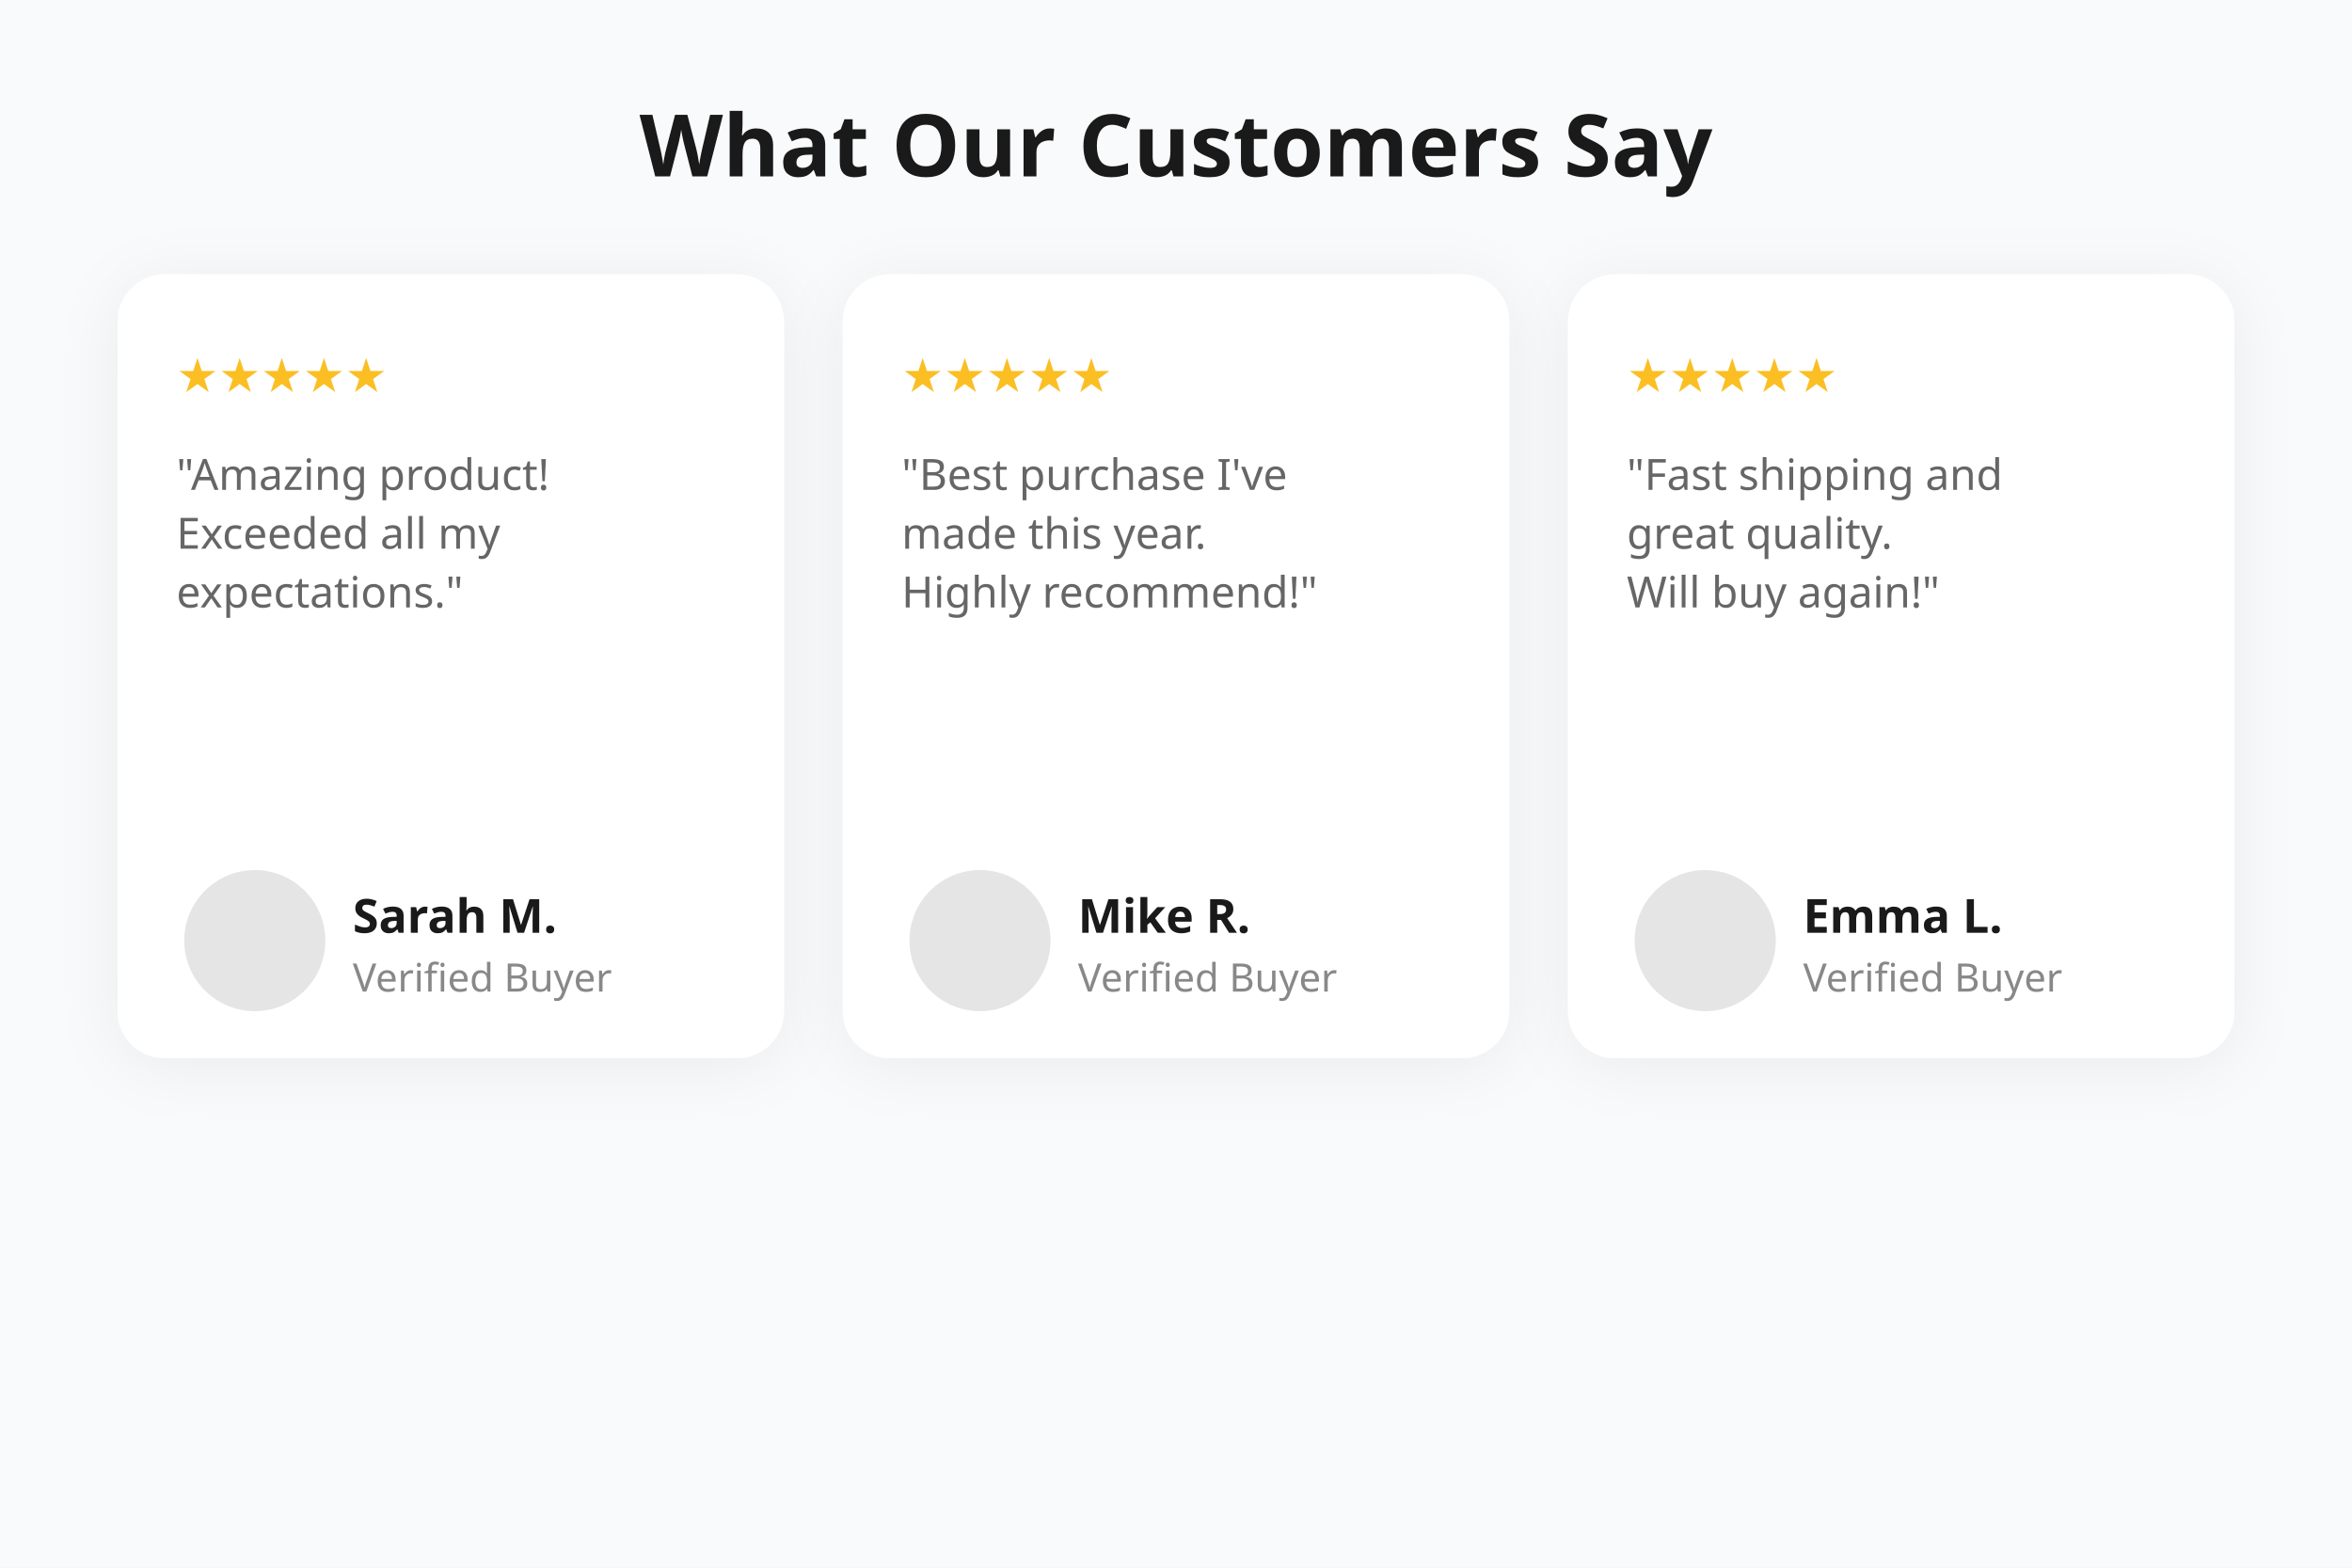
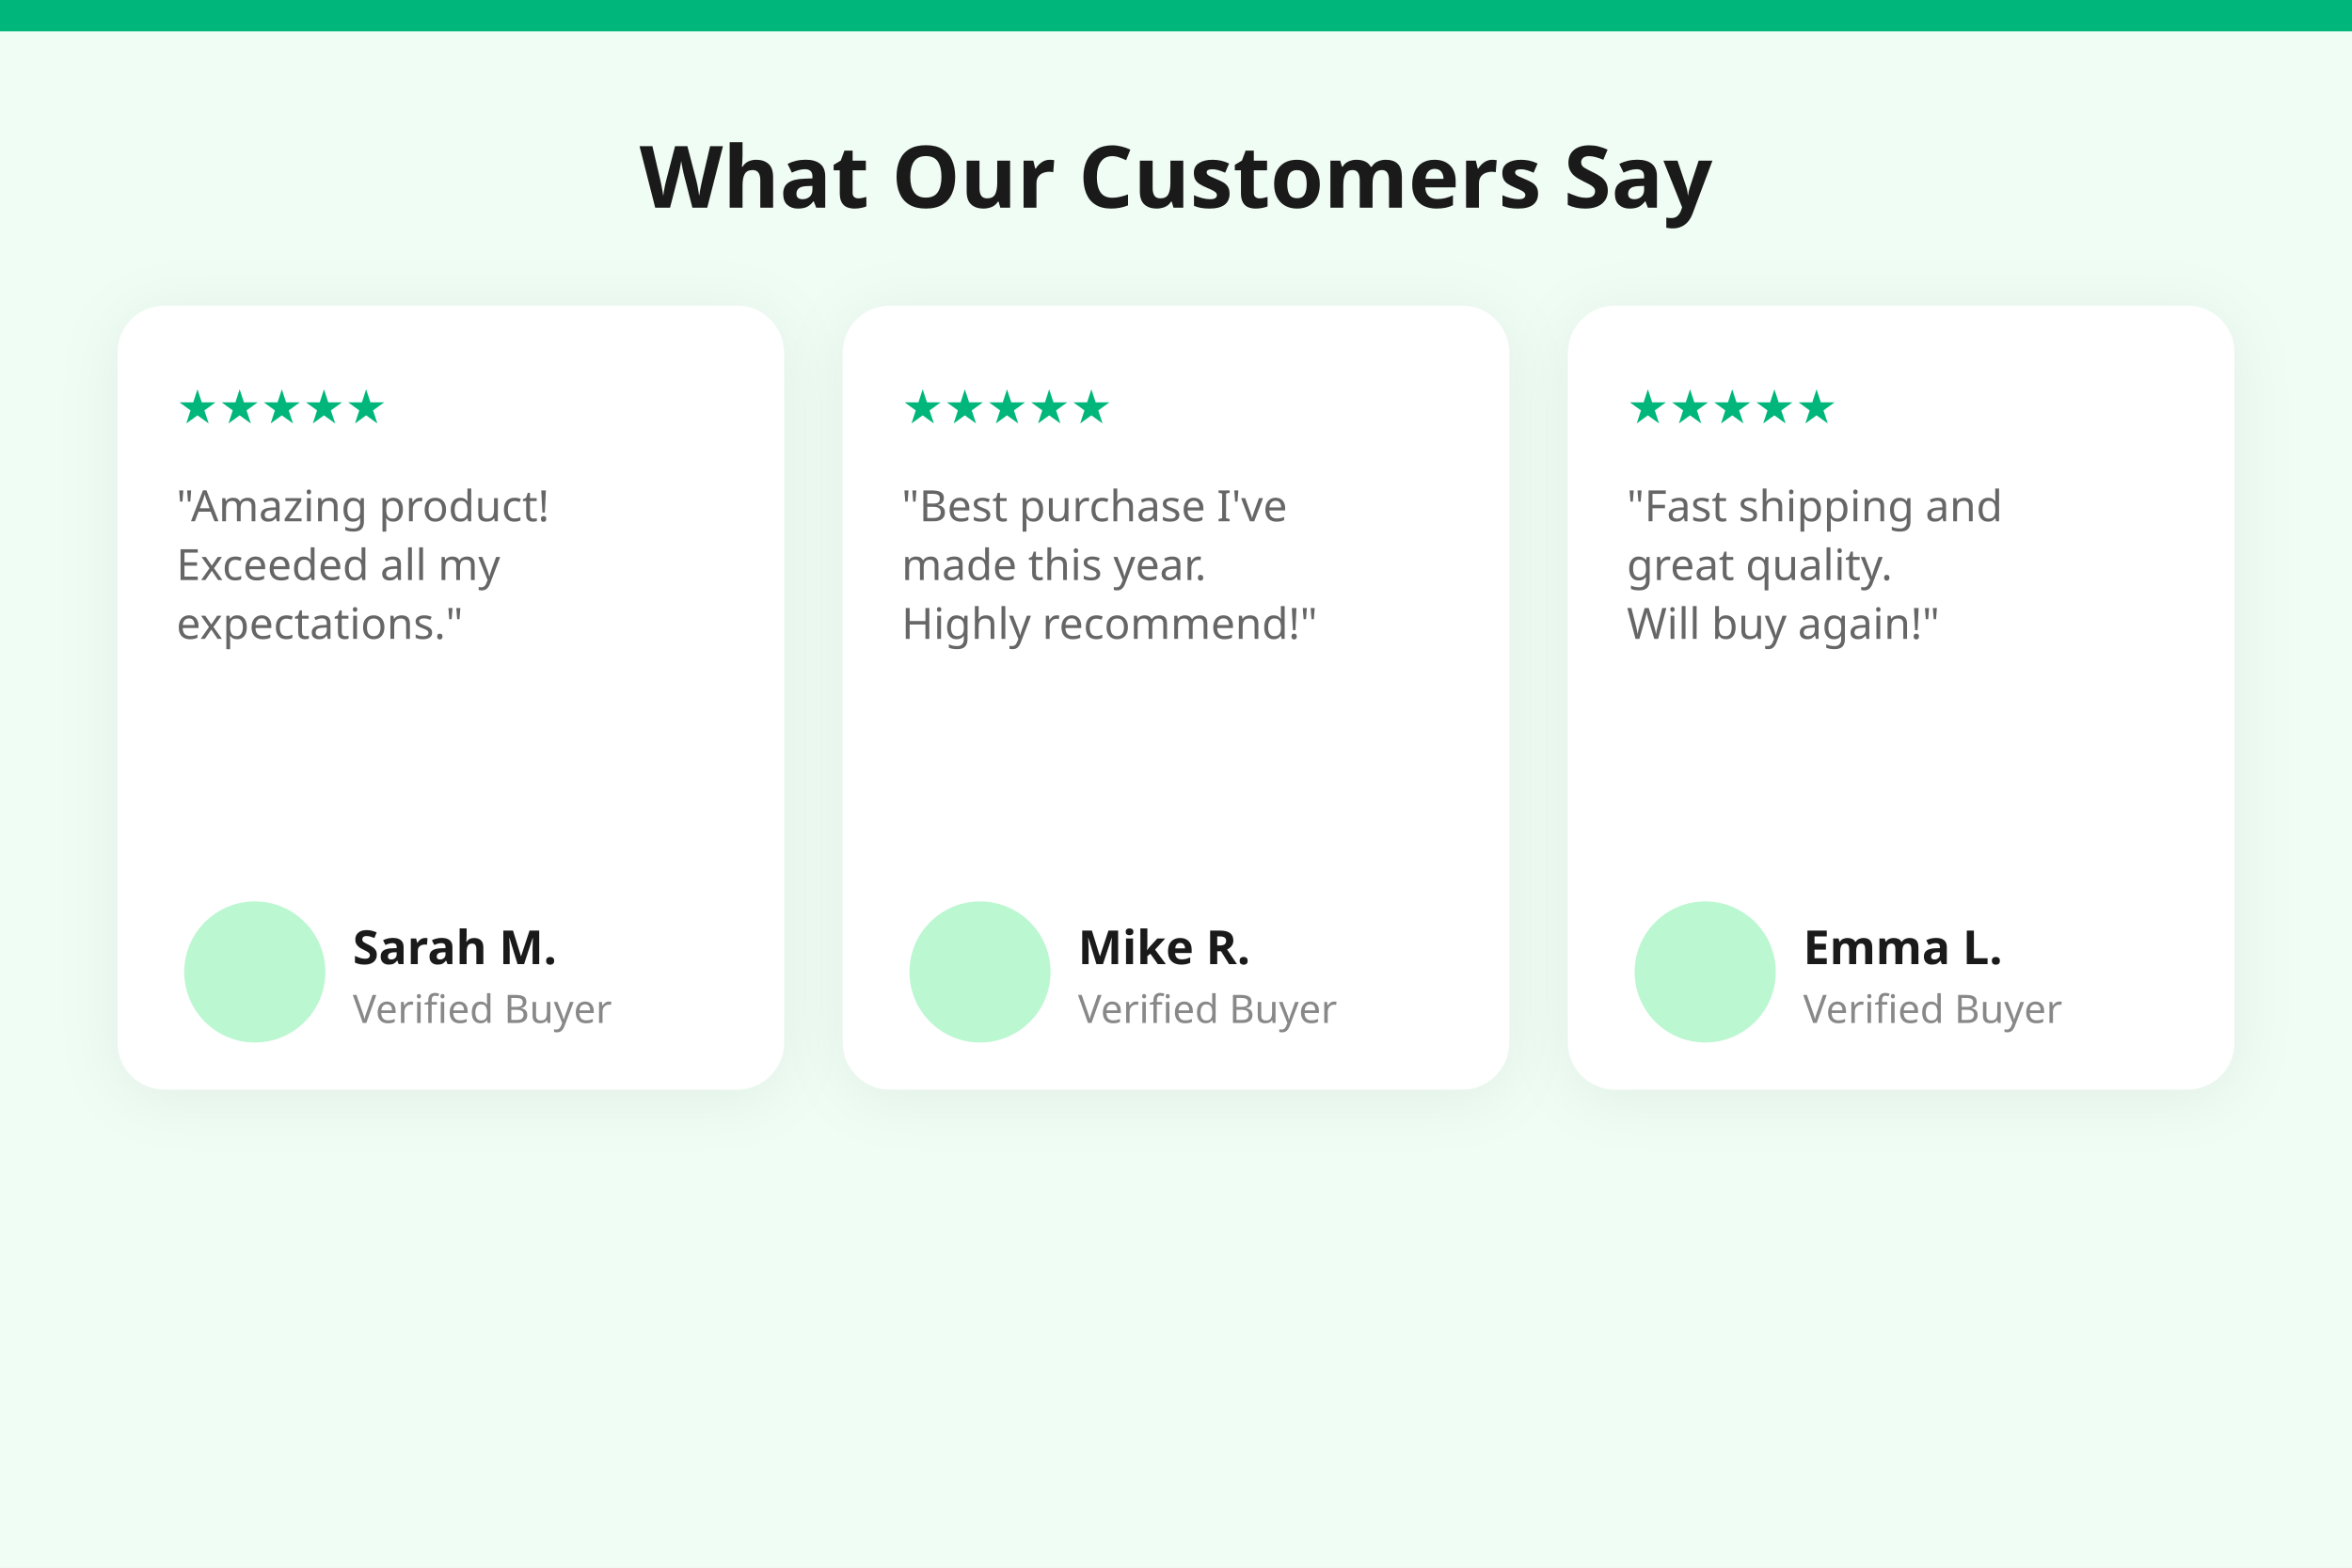
<svg xmlns="http://www.w3.org/2000/svg" width="600" height="400" viewBox="0 0 600 400">
-   <rect width="600" height="400" fill="#f9fafb" />
-   <text x="300" y="45" text-anchor="middle" font-family="system-ui" font-size="22" fill="#1a1a1a" font-weight="700">What Our Customers Say</text>
-   <g transform="translate(30, 70)">
+   <rect width="600" height="400" fill="#f0fdf4" />
+   <rect width="600" height="8" fill="#00b67a" />
+   <text x="300" y="53" text-anchor="middle" font-family="system-ui" font-size="22" fill="#1a1a1a" font-weight="700">What Our Customers Say</text>
+   <g transform="translate(30, 78)">
    <rect x="0" y="0" width="170" height="200" rx="12" fill="white" filter="drop-shadow(0 2px 8px rgba(0,0,0,0.06))" />
-     <text x="15" y="30" font-family="system-ui" font-size="12" fill="#fbbf24">★★★★★</text>
+     <text x="15" y="30" font-family="system-ui" font-size="12" fill="#00b67a">★★★★★</text>
    <text x="15" y="55" font-family="system-ui" font-size="11" fill="#666">"Amazing product!</text>
    <text x="15" y="70" font-family="system-ui" font-size="11" fill="#666">Exceeded all my</text>
    <text x="15" y="85" font-family="system-ui" font-size="11" fill="#666">expectations."</text>
-     <circle cx="35" cy="170" r="18" fill="#e5e5e5" />
+     <circle cx="35" cy="170" r="18" fill="#bbf7d0" />
    <text x="60" y="168" font-family="system-ui" font-size="12" fill="#1a1a1a" font-weight="600">Sarah M.</text>
    <text x="60" y="183" font-family="system-ui" font-size="10" fill="#888">Verified Buyer</text>
    <rect x="185" y="0" width="170" height="200" rx="12" fill="white" filter="drop-shadow(0 2px 8px rgba(0,0,0,0.06))" />
-     <text x="200" y="30" font-family="system-ui" font-size="12" fill="#fbbf24">★★★★★</text>
+     <text x="200" y="30" font-family="system-ui" font-size="12" fill="#00b67a">★★★★★</text>
    <text x="200" y="55" font-family="system-ui" font-size="11" fill="#666">"Best purchase I've</text>
    <text x="200" y="70" font-family="system-ui" font-size="11" fill="#666">made this year.</text>
    <text x="200" y="85" font-family="system-ui" font-size="11" fill="#666">Highly recommend!"</text>
-     <circle cx="220" cy="170" r="18" fill="#e5e5e5" />
+     <circle cx="220" cy="170" r="18" fill="#bbf7d0" />
    <text x="245" y="168" font-family="system-ui" font-size="12" fill="#1a1a1a" font-weight="600">Mike R.</text>
    <text x="245" y="183" font-family="system-ui" font-size="10" fill="#888">Verified Buyer</text>
    <rect x="370" y="0" width="170" height="200" rx="12" fill="white" filter="drop-shadow(0 2px 8px rgba(0,0,0,0.06))" />
-     <text x="385" y="30" font-family="system-ui" font-size="12" fill="#fbbf24">★★★★★</text>
+     <text x="385" y="30" font-family="system-ui" font-size="12" fill="#00b67a">★★★★★</text>
    <text x="385" y="55" font-family="system-ui" font-size="11" fill="#666">"Fast shipping and</text>
    <text x="385" y="70" font-family="system-ui" font-size="11" fill="#666">great quality.</text>
    <text x="385" y="85" font-family="system-ui" font-size="11" fill="#666">Will buy again!"</text>
-     <circle cx="405" cy="170" r="18" fill="#e5e5e5" />
+     <circle cx="405" cy="170" r="18" fill="#bbf7d0" />
    <text x="430" y="168" font-family="system-ui" font-size="12" fill="#1a1a1a" font-weight="600">Emma L.</text>
    <text x="430" y="183" font-family="system-ui" font-size="10" fill="#888">Verified Buyer</text>
  </g>
</svg>
